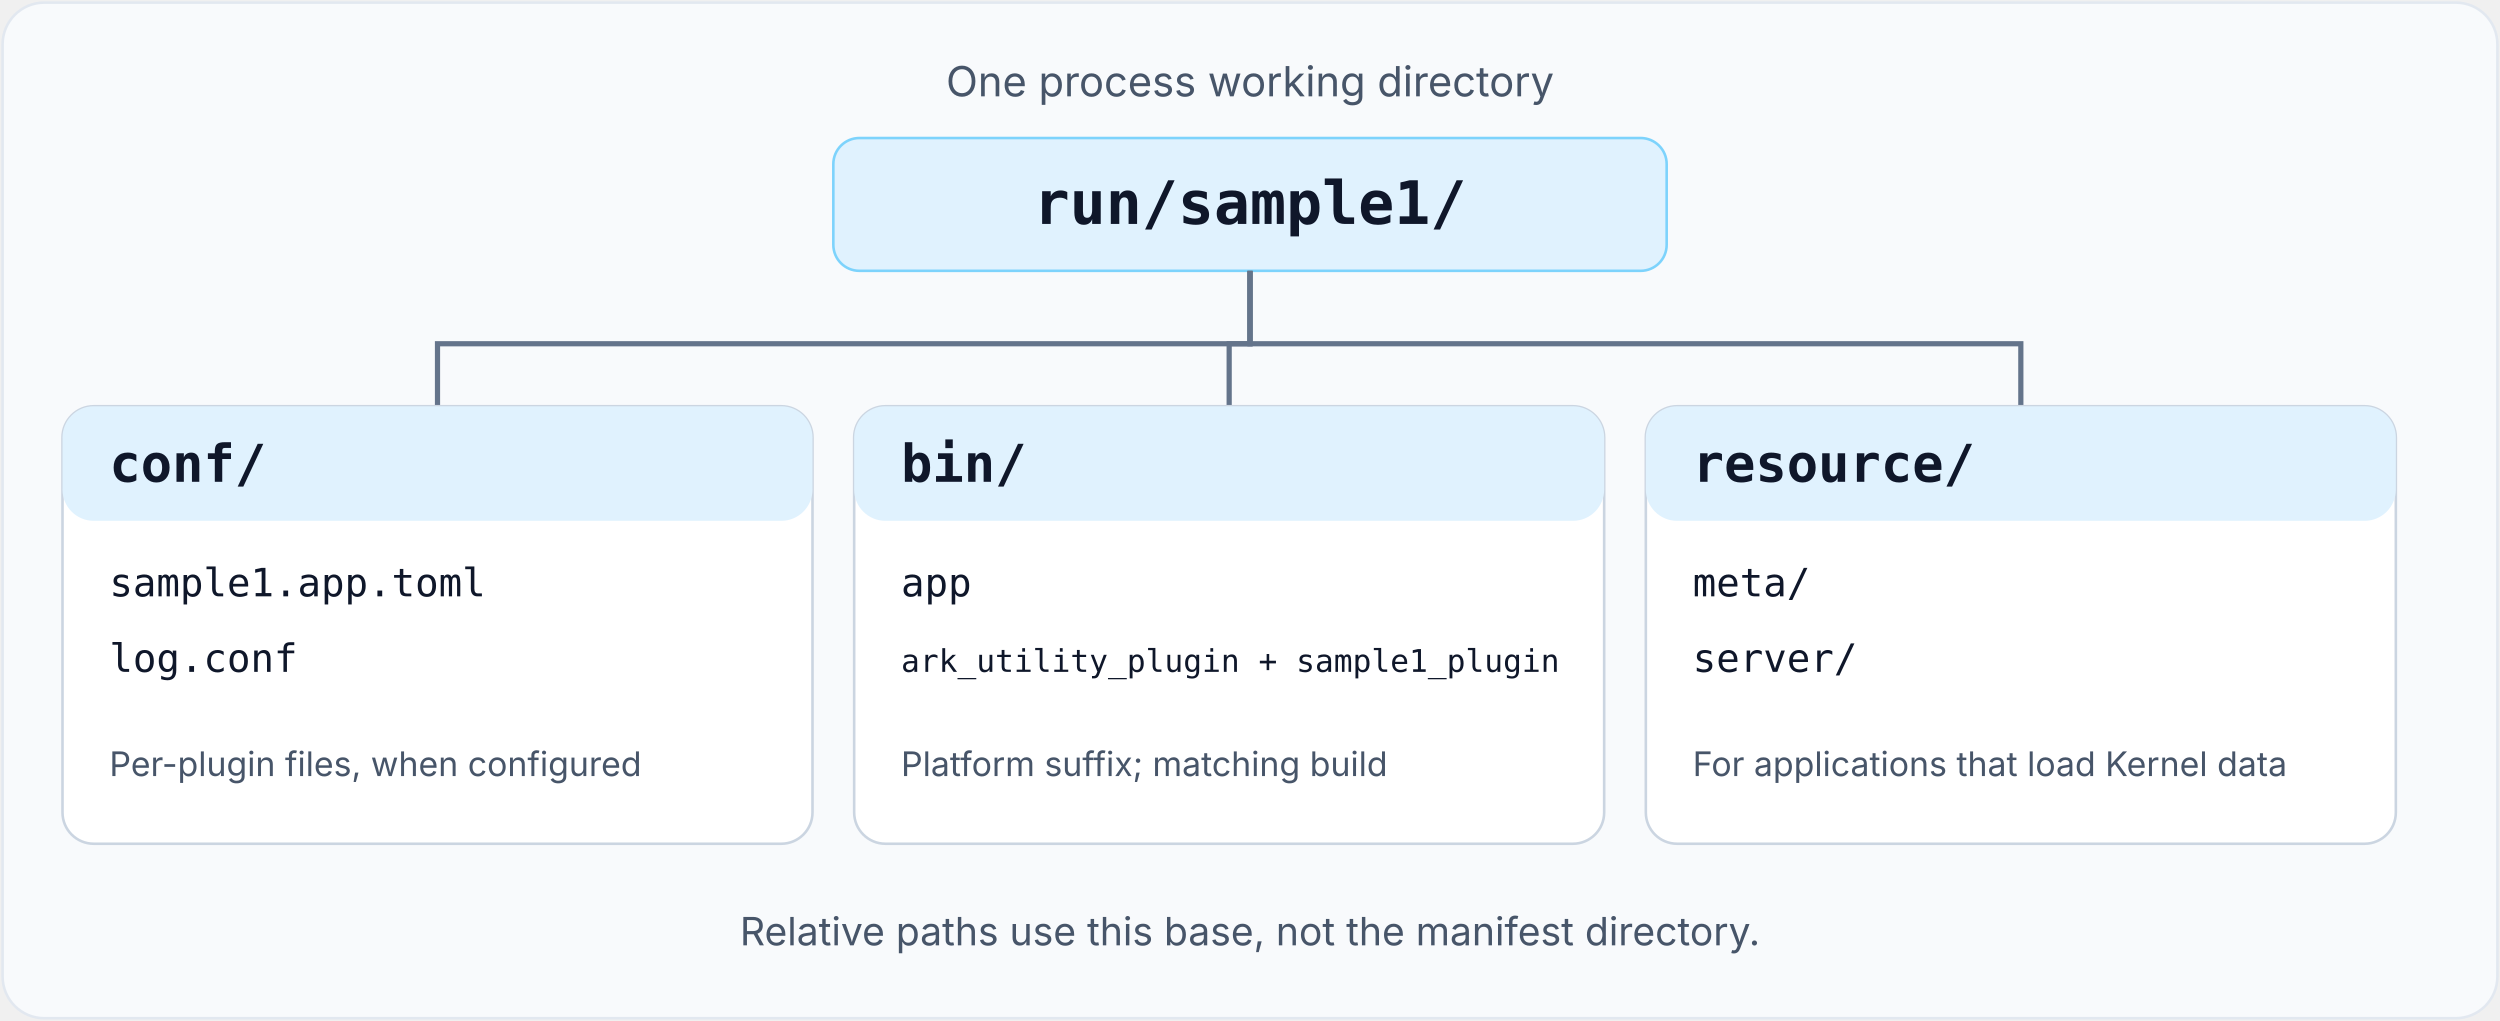
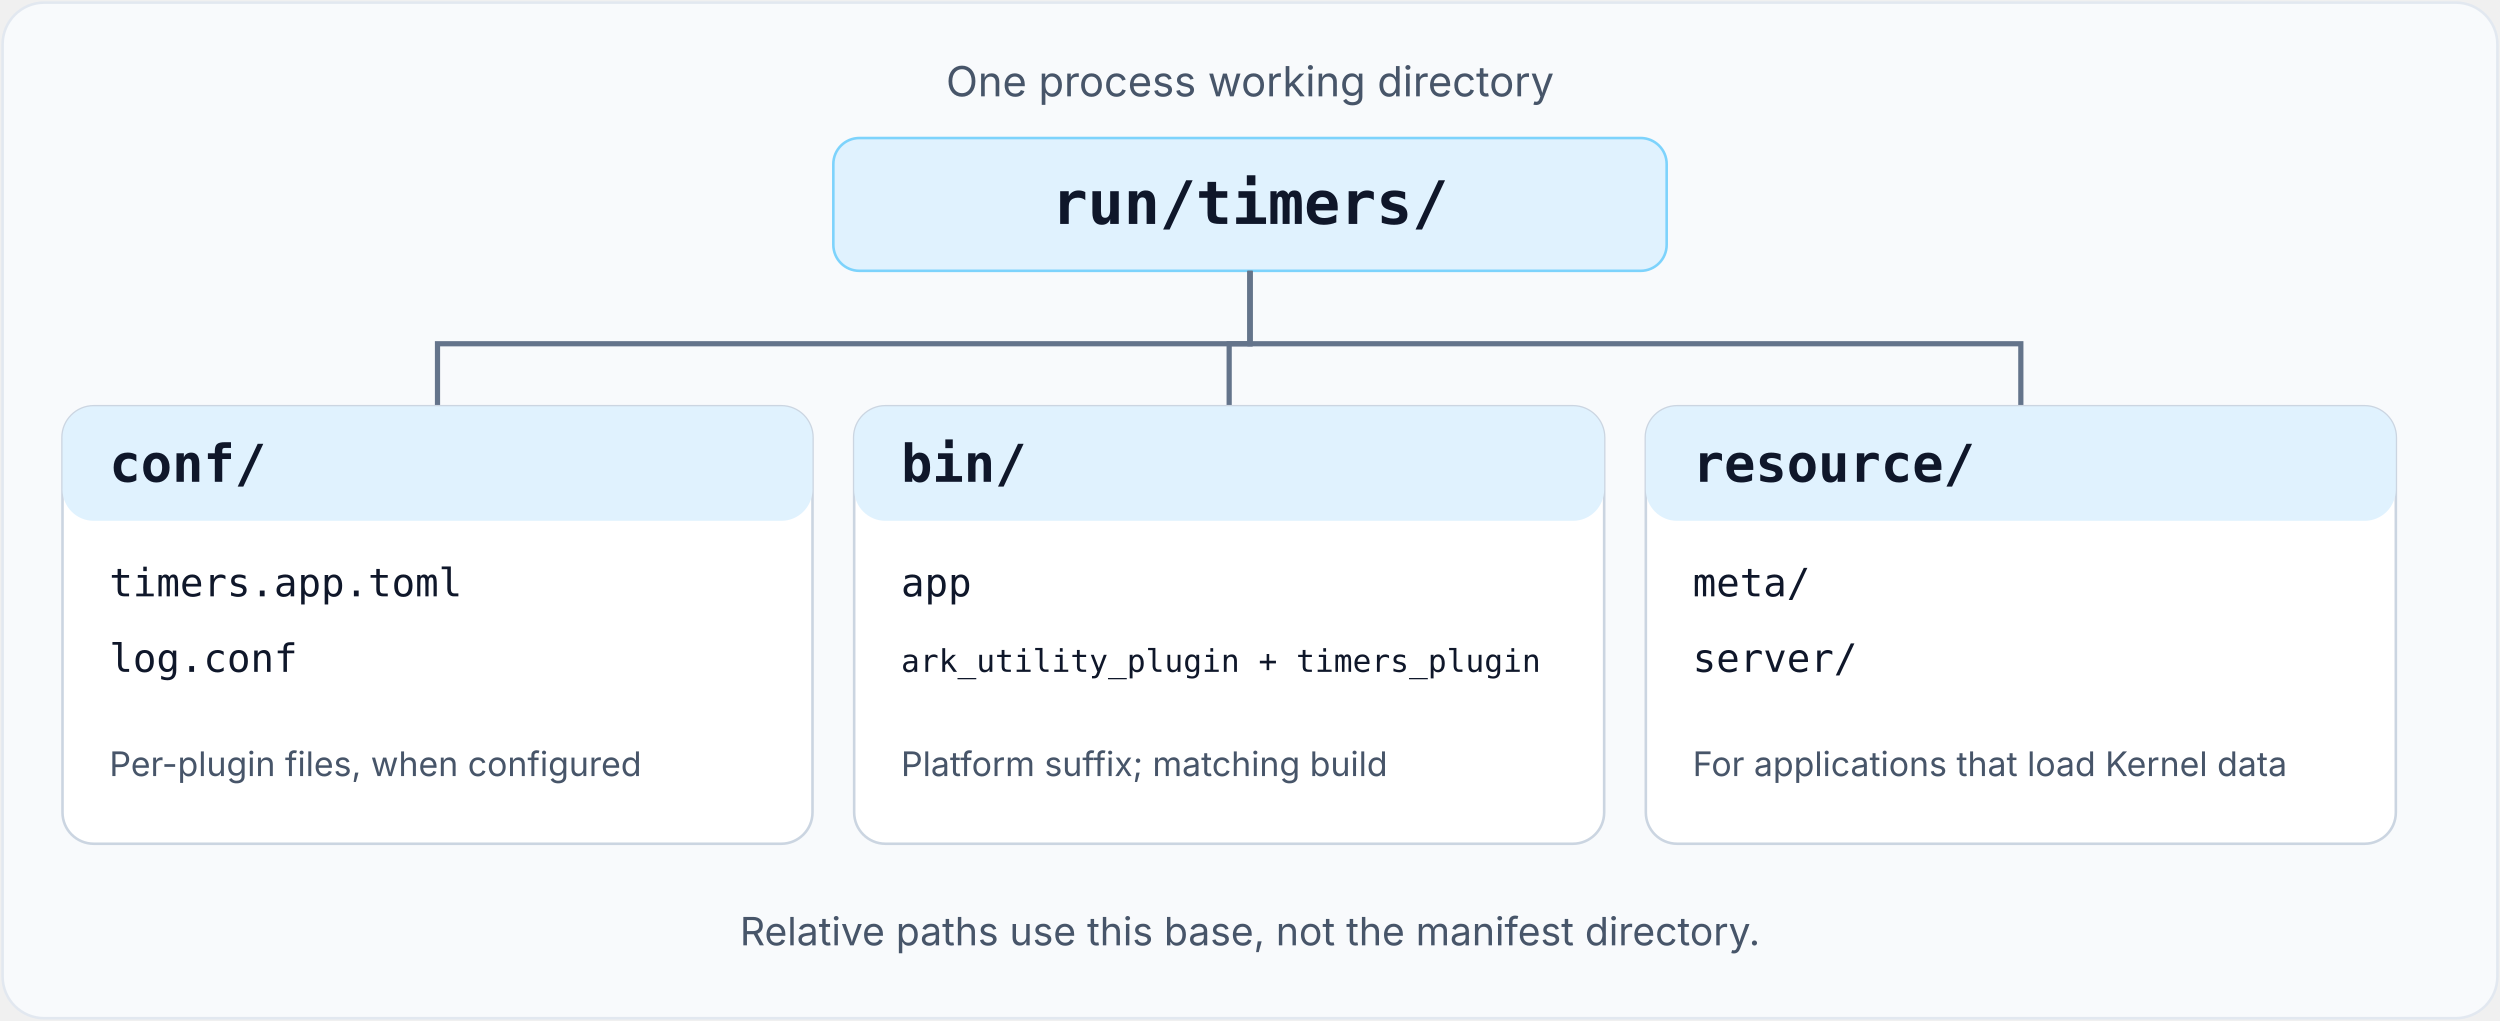
<svg xmlns="http://www.w3.org/2000/svg" viewBox="0 0 960 392" role="img" aria-labelledby="title desc">
  <style>
    text{font-family:system-ui,-apple-system,"Segoe UI",sans-serif;fill:#0f172a}
    .heading{font-size:16px;fill:#475569}.base{font:600 23px ui-monospace,SFMono-Regular,Consolas,monospace}
    .dir{font:600 20px ui-monospace,SFMono-Regular,Consolas,monospace}.file{font:15px ui-monospace,SFMono-Regular,Consolas,monospace}
    .small{font-size:12px}.note{font-size:13px;fill:#475569}.footer{font-size:15px;fill:#475569}
  </style>
  <rect x="1" y="1" width="958" height="390" rx="16" fill="#f8fafc" stroke="#e2e8f0" />
  <text x="480" y="37" text-anchor="middle" class="heading">One process working directory</text>
  <rect x="320" y="53" width="320" height="51" rx="10" fill="#e0f2fe" stroke="#7dd3fc" />
-   <text x="480" y="86" text-anchor="middle" class="base">run/sample1/</text>
+   <text x="480" y="86" text-anchor="middle" class="base">run/timers/</text>
  <path d="M480 104V132H168V156" fill="none" stroke="#64748b" stroke-width="2" />
  <rect x="24" y="156" width="288" height="168" rx="12" fill="#fff" stroke="#cbd5e1" />
  <rect x="24" y="156" width="288" height="44" rx="12" fill="#e0f2fe" />
  <text x="42" y="185" class="dir">conf/</text>
-   <text x="42" y="229" class="file">sample1.app.toml</text>
+   <text x="42" y="229" class="file">timers.app.toml</text>
  <text x="42" y="258" class="file">log.conf</text>
  <text x="42" y="298" class="note">Per-plugin files, when configured</text>
  <path d="M480 104V132H472V156" fill="none" stroke="#64748b" stroke-width="2" />
  <rect x="328" y="156" width="288" height="168" rx="12" fill="#fff" stroke="#cbd5e1" />
  <rect x="328" y="156" width="288" height="44" rx="12" fill="#e0f2fe" />
  <text x="346" y="185" class="dir">bin/</text>
  <text x="346" y="229" class="file">app</text>
-   <text x="346" y="258" class="file small">ark_utility_plugin + sample1_plugin</text>
+   <text x="346" y="258" class="file small">ark_utility_plugin + timers_plugin</text>
  <text x="346" y="298" class="note">Platform suffix; matching build</text>
  <path d="M480 104V132H776V156" fill="none" stroke="#64748b" stroke-width="2" />
  <rect x="632" y="156" width="288" height="168" rx="12" fill="#fff" stroke="#cbd5e1" />
  <rect x="632" y="156" width="288" height="44" rx="12" fill="#e0f2fe" />
  <text x="650" y="185" class="dir">resource/</text>
  <text x="650" y="229" class="file">meta/</text>
  <text x="650" y="258" class="file">server/</text>
  <text x="650" y="298" class="note">For applications that load Kernel data</text>
  <text x="480" y="363" text-anchor="middle" class="footer">Relative paths use this base, not the manifest directory.</text>
</svg>
